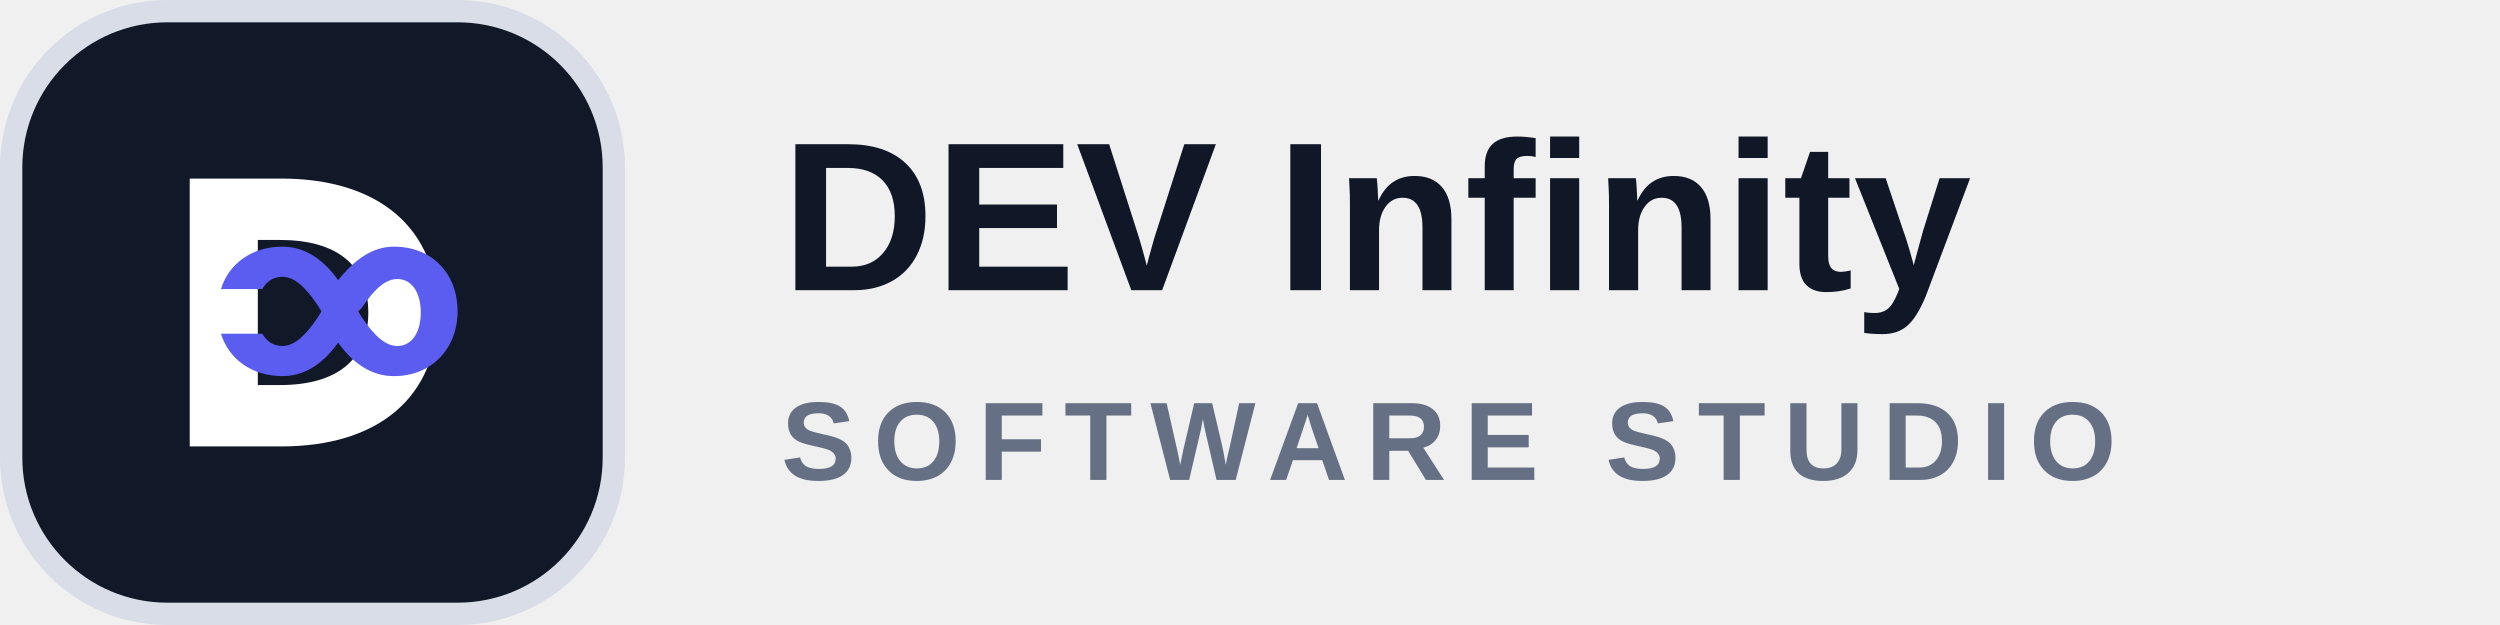
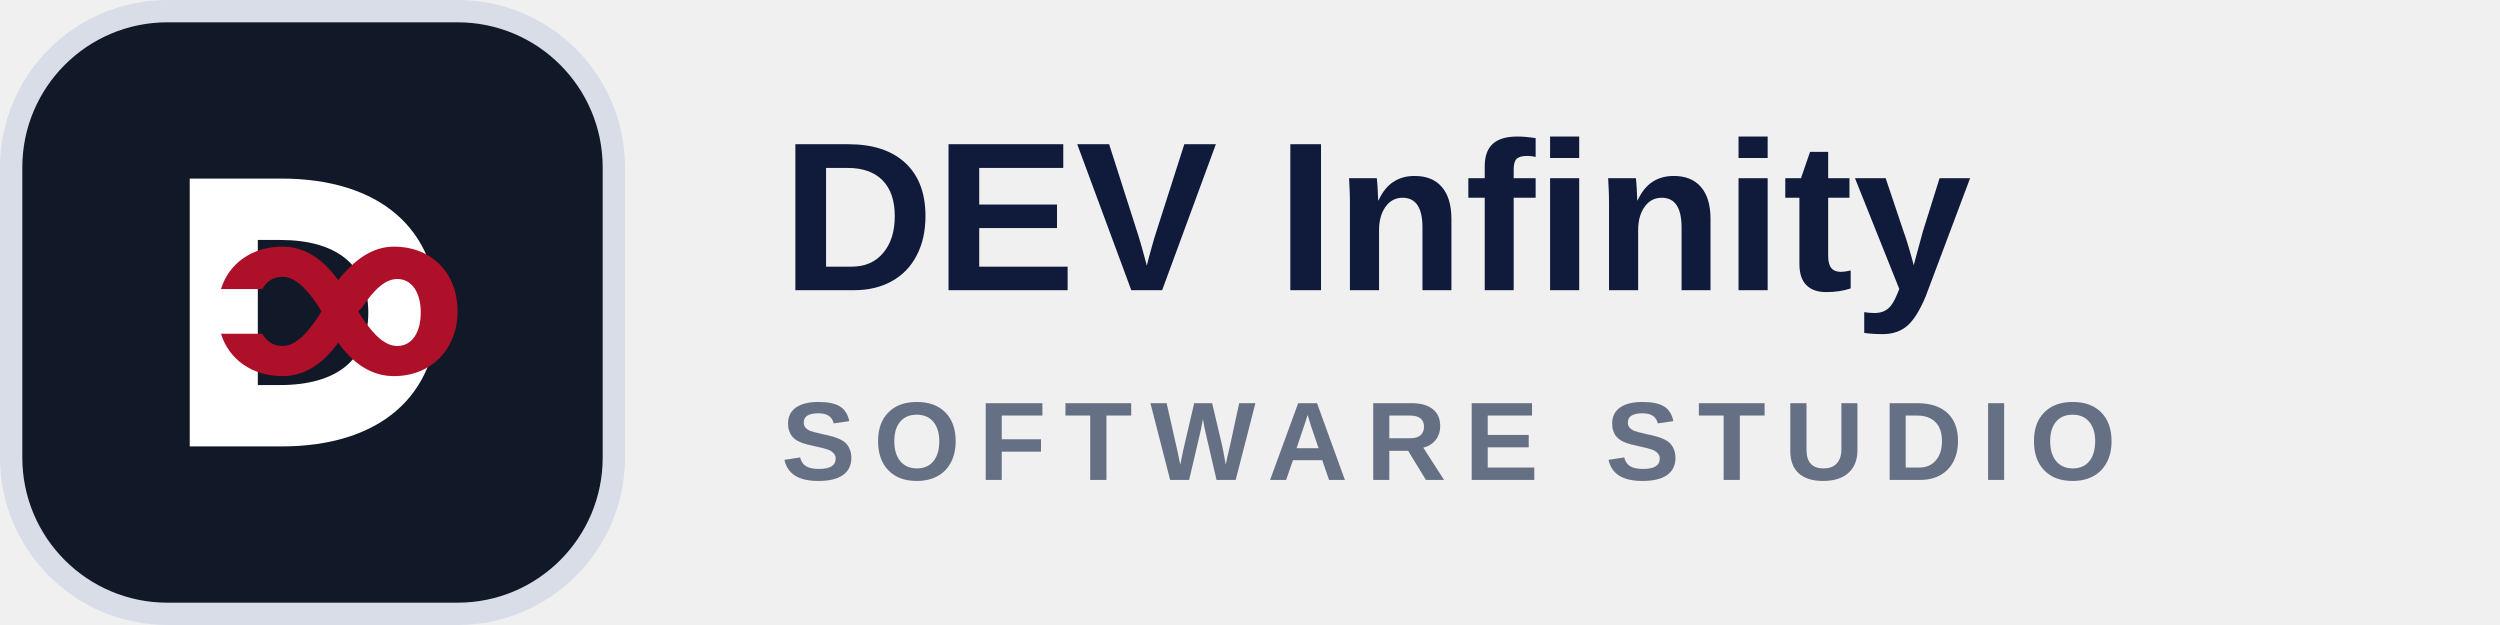
<svg xmlns="http://www.w3.org/2000/svg" width="224" height="56" viewBox="0 0 224 56" role="img" aria-labelledby="title desc">
  <rect x="1" y="1" width="54" height="54" rx="14" fill="#111827" stroke="#D8DDE8" stroke-width="2" />
  <g transform="translate(8 8) scale(1)">
    <path d="M9 8h8.2c8.8 0 14 4.5 14 12s-5.2 12-14 12H9V8Zm6.1 5.5v13h2c5 0 7.9-2.2 7.9-6.5s-2.9-6.5-7.9-6.5h-2Z" fill="#FFFFFF" />
-     <path d="M22.3 17.1c1.6-2 3.2-3 5-3 3.4 0 5.7 2.4 5.7 5.8 0 3.3-2.3 5.8-5.7 5.8-1.8 0-3.5-.9-5-3-1.5 2.1-3.2 3-5 3-2.7 0-4.8-1.5-5.5-3.8h3.7c.4.7 1 1.1 1.8 1.1 1 0 2-.8 3.2-2.6l.3-.5-.3-.5c-1.2-1.8-2.2-2.6-3.2-2.6-.8 0-1.4.4-1.8 1.1h-3.7c.7-2.3 2.8-3.8 5.5-3.8 1.8 0 3.5.9 5 3Zm1.8 2.8.3.5c1.2 1.8 2.2 2.6 3.2 2.6 1.3 0 2.1-1.2 2.1-3s-.8-3-2.1-3c-1 0-2 .8-3.2 2.6l-.3.3Z" fill="#5B5CF0" />
+     <path d="M22.3 17.1c1.6-2 3.2-3 5-3 3.4 0 5.7 2.4 5.7 5.8 0 3.3-2.3 5.8-5.7 5.8-1.8 0-3.5-.9-5-3-1.5 2.1-3.2 3-5 3-2.7 0-4.8-1.5-5.5-3.8h3.7c.4.7 1 1.1 1.8 1.1 1 0 2-.8 3.2-2.6l.3-.5-.3-.5c-1.2-1.8-2.2-2.6-3.2-2.6-.8 0-1.4.4-1.8 1.1h-3.7c.7-2.3 2.8-3.8 5.5-3.8 1.8 0 3.5.9 5 3Zm1.8 2.8.3.5c1.2 1.8 2.2 2.6 3.2 2.6 1.3 0 2.1-1.2 2.1-3s-.8-3-2.1-3c-1 0-2 .8-3.2 2.6l-.3.3Z" fill="#AE1029" />
  </g>
-   <text x="70" y="26" font-family="Arial, Helvetica, sans-serif" font-size="19" font-weight="800" fill="#101828">DEV Infinity</text>
+   <text x="70" y="26" font-family="Arial, Helvetica, sans-serif" font-size="19" font-weight="800" fill="#101B3C">DEV Infinity</text>
  <text x="70" y="43" font-family="Arial, Helvetica, sans-serif" font-size="10" font-weight="700" letter-spacing="1.6" fill="#667085">SOFTWARE STUDIO</text>
</svg>
